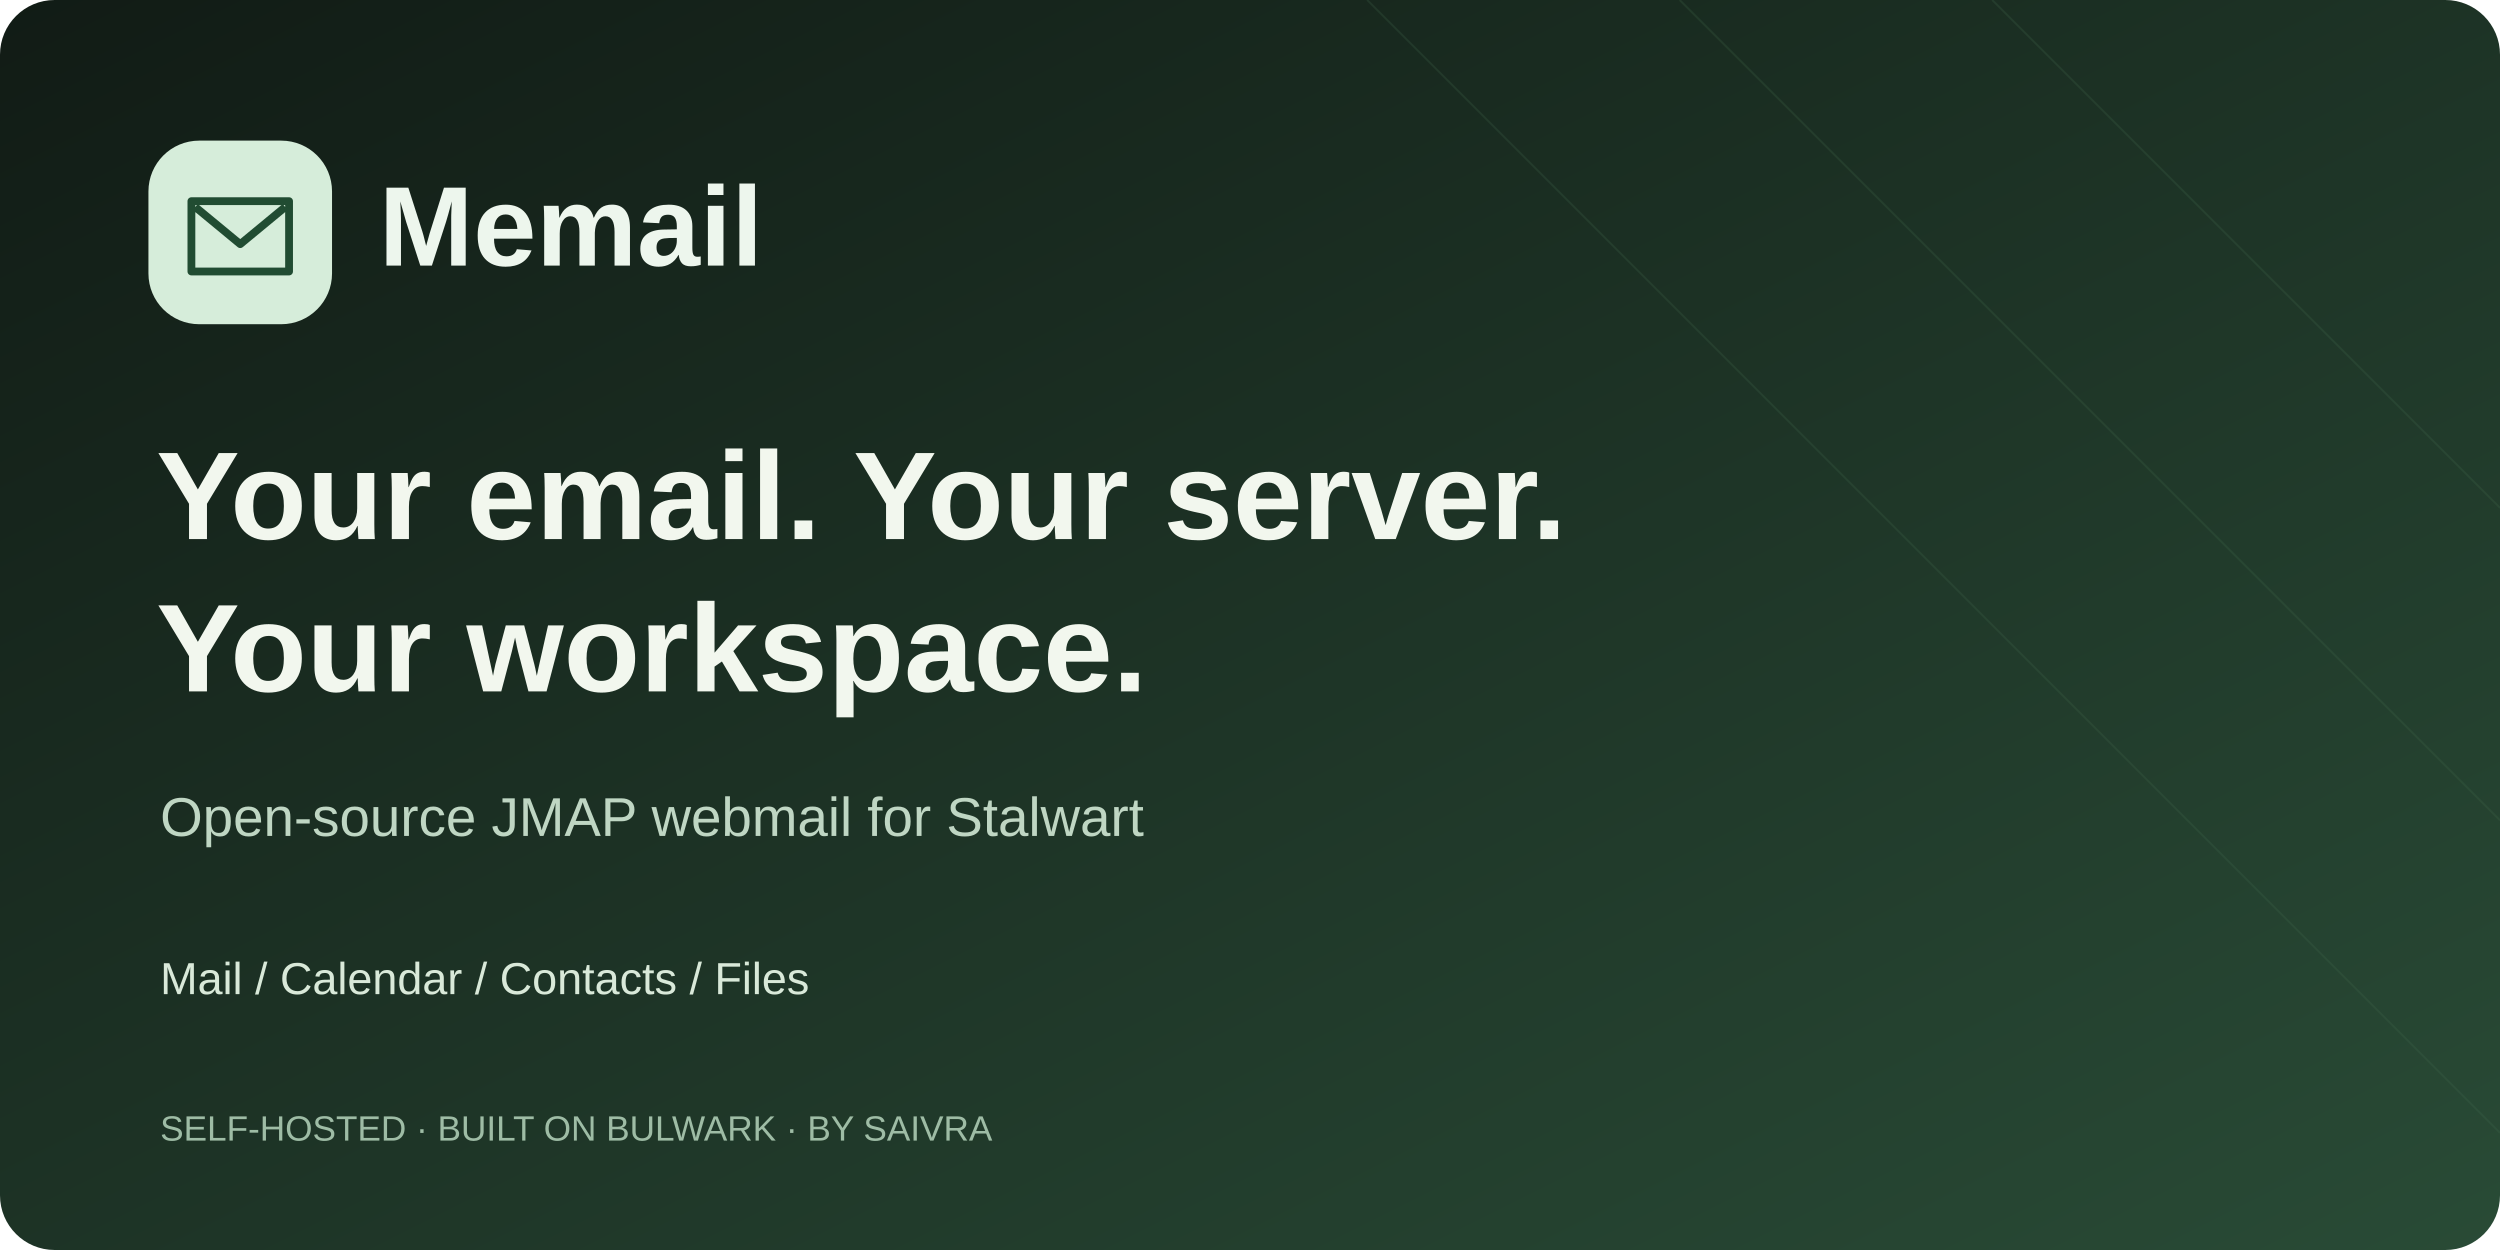
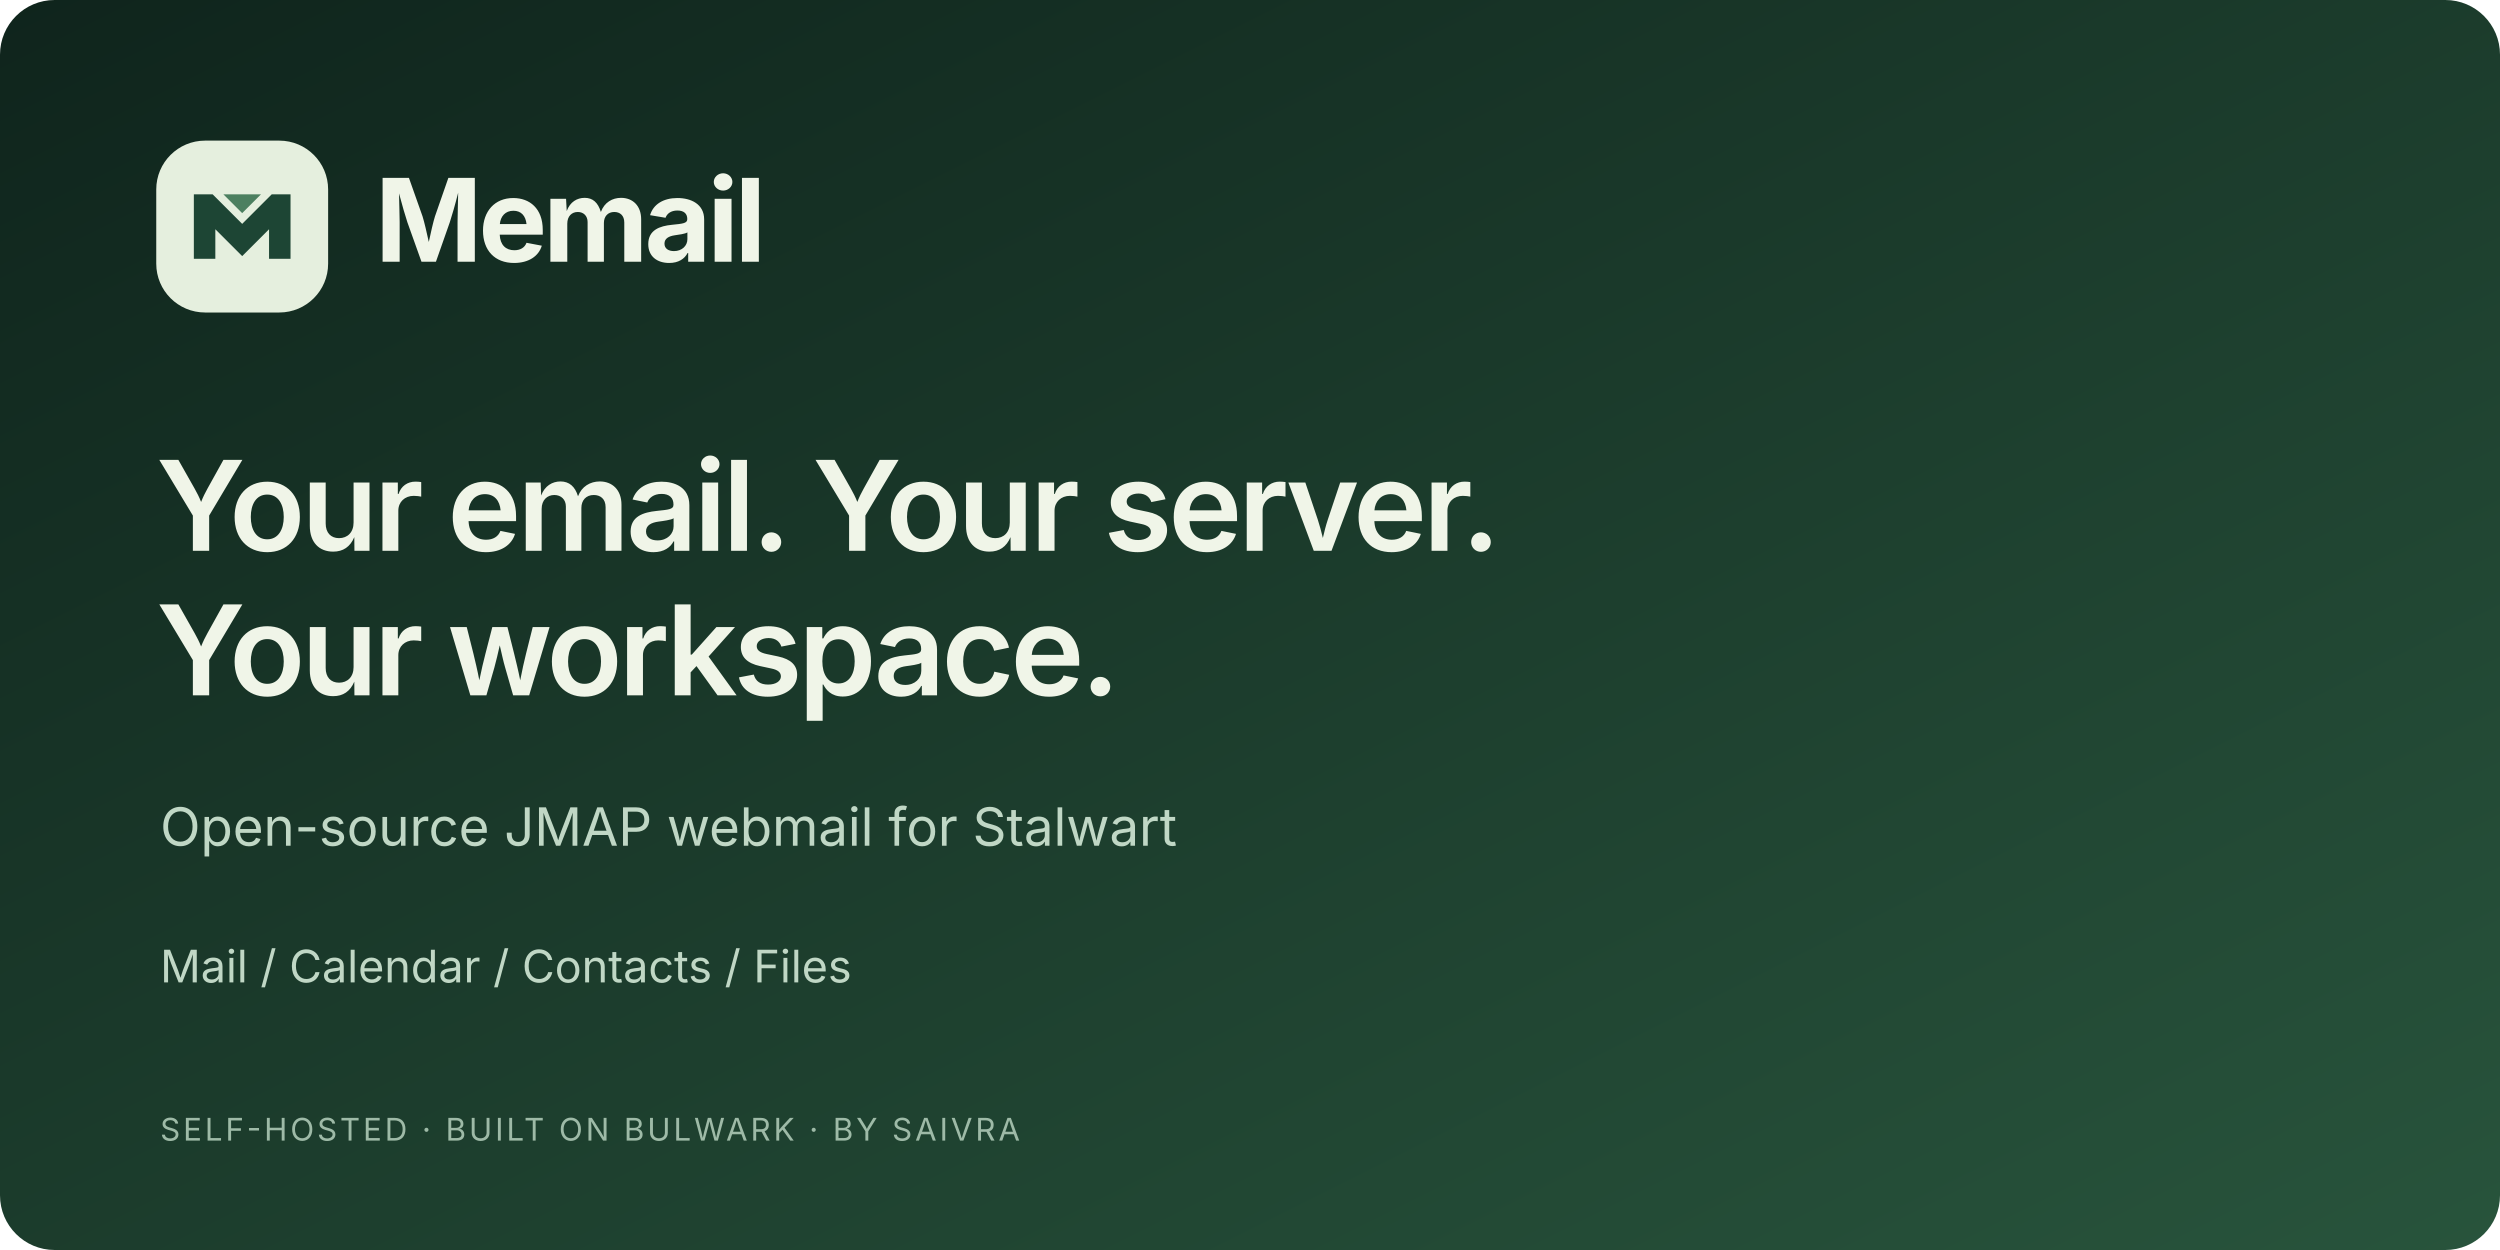
- <svg xmlns="http://www.w3.org/2000/svg" width="1280" height="640" viewBox="0 0 1280 640" role="img" aria-labelledby="title desc">
+ <svg xmlns="http://www.w3.org/2000/svg" width="1280" height="640" viewBox="0 0 1280 640">
  <defs>
    <linearGradient id="bg" x2="1" y2="1">
-       <stop stop-color="#111b15" />
-       <stop offset="1" stop-color="#294b36" />
+       <stop stop-color="#0f241c" />
+       <stop offset="1" stop-color="#28543c" />
    </linearGradient>
  </defs>
  <rect width="1280" height="640" rx="28" fill="url(#bg)" />
-   <path d="M860 0 1280 420M1020 0 1280 260M700 0 1280 580" stroke="#41694c" opacity=".24" />
-   <rect x="76" y="72" width="94" height="94" rx="26" fill="#d6edda" />
-   <path d="M98 103h50v36H98zM100 106l23 19 23-19" fill="none" stroke="#214c32" stroke-width="4" stroke-linejoin="round" />
-   <text x="194" y="136" fill="#edf6ed" font-family="Arial,sans-serif" font-size="58" font-weight="700">Memail</text>
-   <text x="80" y="276" fill="#f2f7ee" font-family="Arial,sans-serif" font-size="64" font-weight="700">Your email. Your server.</text>
-   <text x="80" y="354" fill="#f2f7ee" font-family="Arial,sans-serif" font-size="64" font-weight="700">Your workspace.</text>
-   <text x="82" y="428" fill="#bfd6c3" font-family="Arial,sans-serif" font-size="28">Open-source JMAP webmail for Stalwart</text>
-   <text x="82" y="509" fill="#d9e9d9" font-family="Arial,sans-serif" font-size="23">Mail / Calendar / Contacts / Files</text>
-   <text x="82" y="584" fill="#9ebca5" font-family="Arial,sans-serif" font-size="18">SELF-HOSTED · BUILT ON BULWARK · BY SAIVRA</text>
+   <g transform="translate(80 72)">
+     <rect width="88" height="88" rx="25" fill="#e5efde" />
+     <g transform="scale(1.375)">
+       <path d="M14 44V20h7l11 11 11-11h7v24h-8V33L32 43 22 33v11Z" fill="#1d4534" />
+       <path d="m25 20 7 7 7-7Z" fill="#4c8060" />
+     </g>
+   </g>
+   <text x="192" y="134" font-family="Geist,Inter,Arial,sans-serif" font-size="59" font-weight="650" letter-spacing="-2" fill="#f0f5e8">Memail</text>
+   <g font-family="Geist,Inter,Arial,sans-serif" fill="#f0f5e8">
+     <text x="80" y="282" font-size="64" font-weight="600" letter-spacing="-2">Your email. Your server.</text>
+     <text x="80" y="356" font-size="64" font-weight="600" letter-spacing="-2">Your workspace.</text>
+     <text x="82" y="433" font-size="27" fill="#c0d7c5">Open-source JMAP webmail for Stalwart</text>
+     <text x="82" y="503" font-size="23" fill="#c0d7c5">Mail / Calendar / Contacts / Files</text>
+     <text x="82" y="584" font-size="16" letter-spacing="1.5" fill="#9ebaa7">SELF-HOSTED · BUILT ON BULWARK · BY SAIVRA</text>
+   </g>
</svg>
